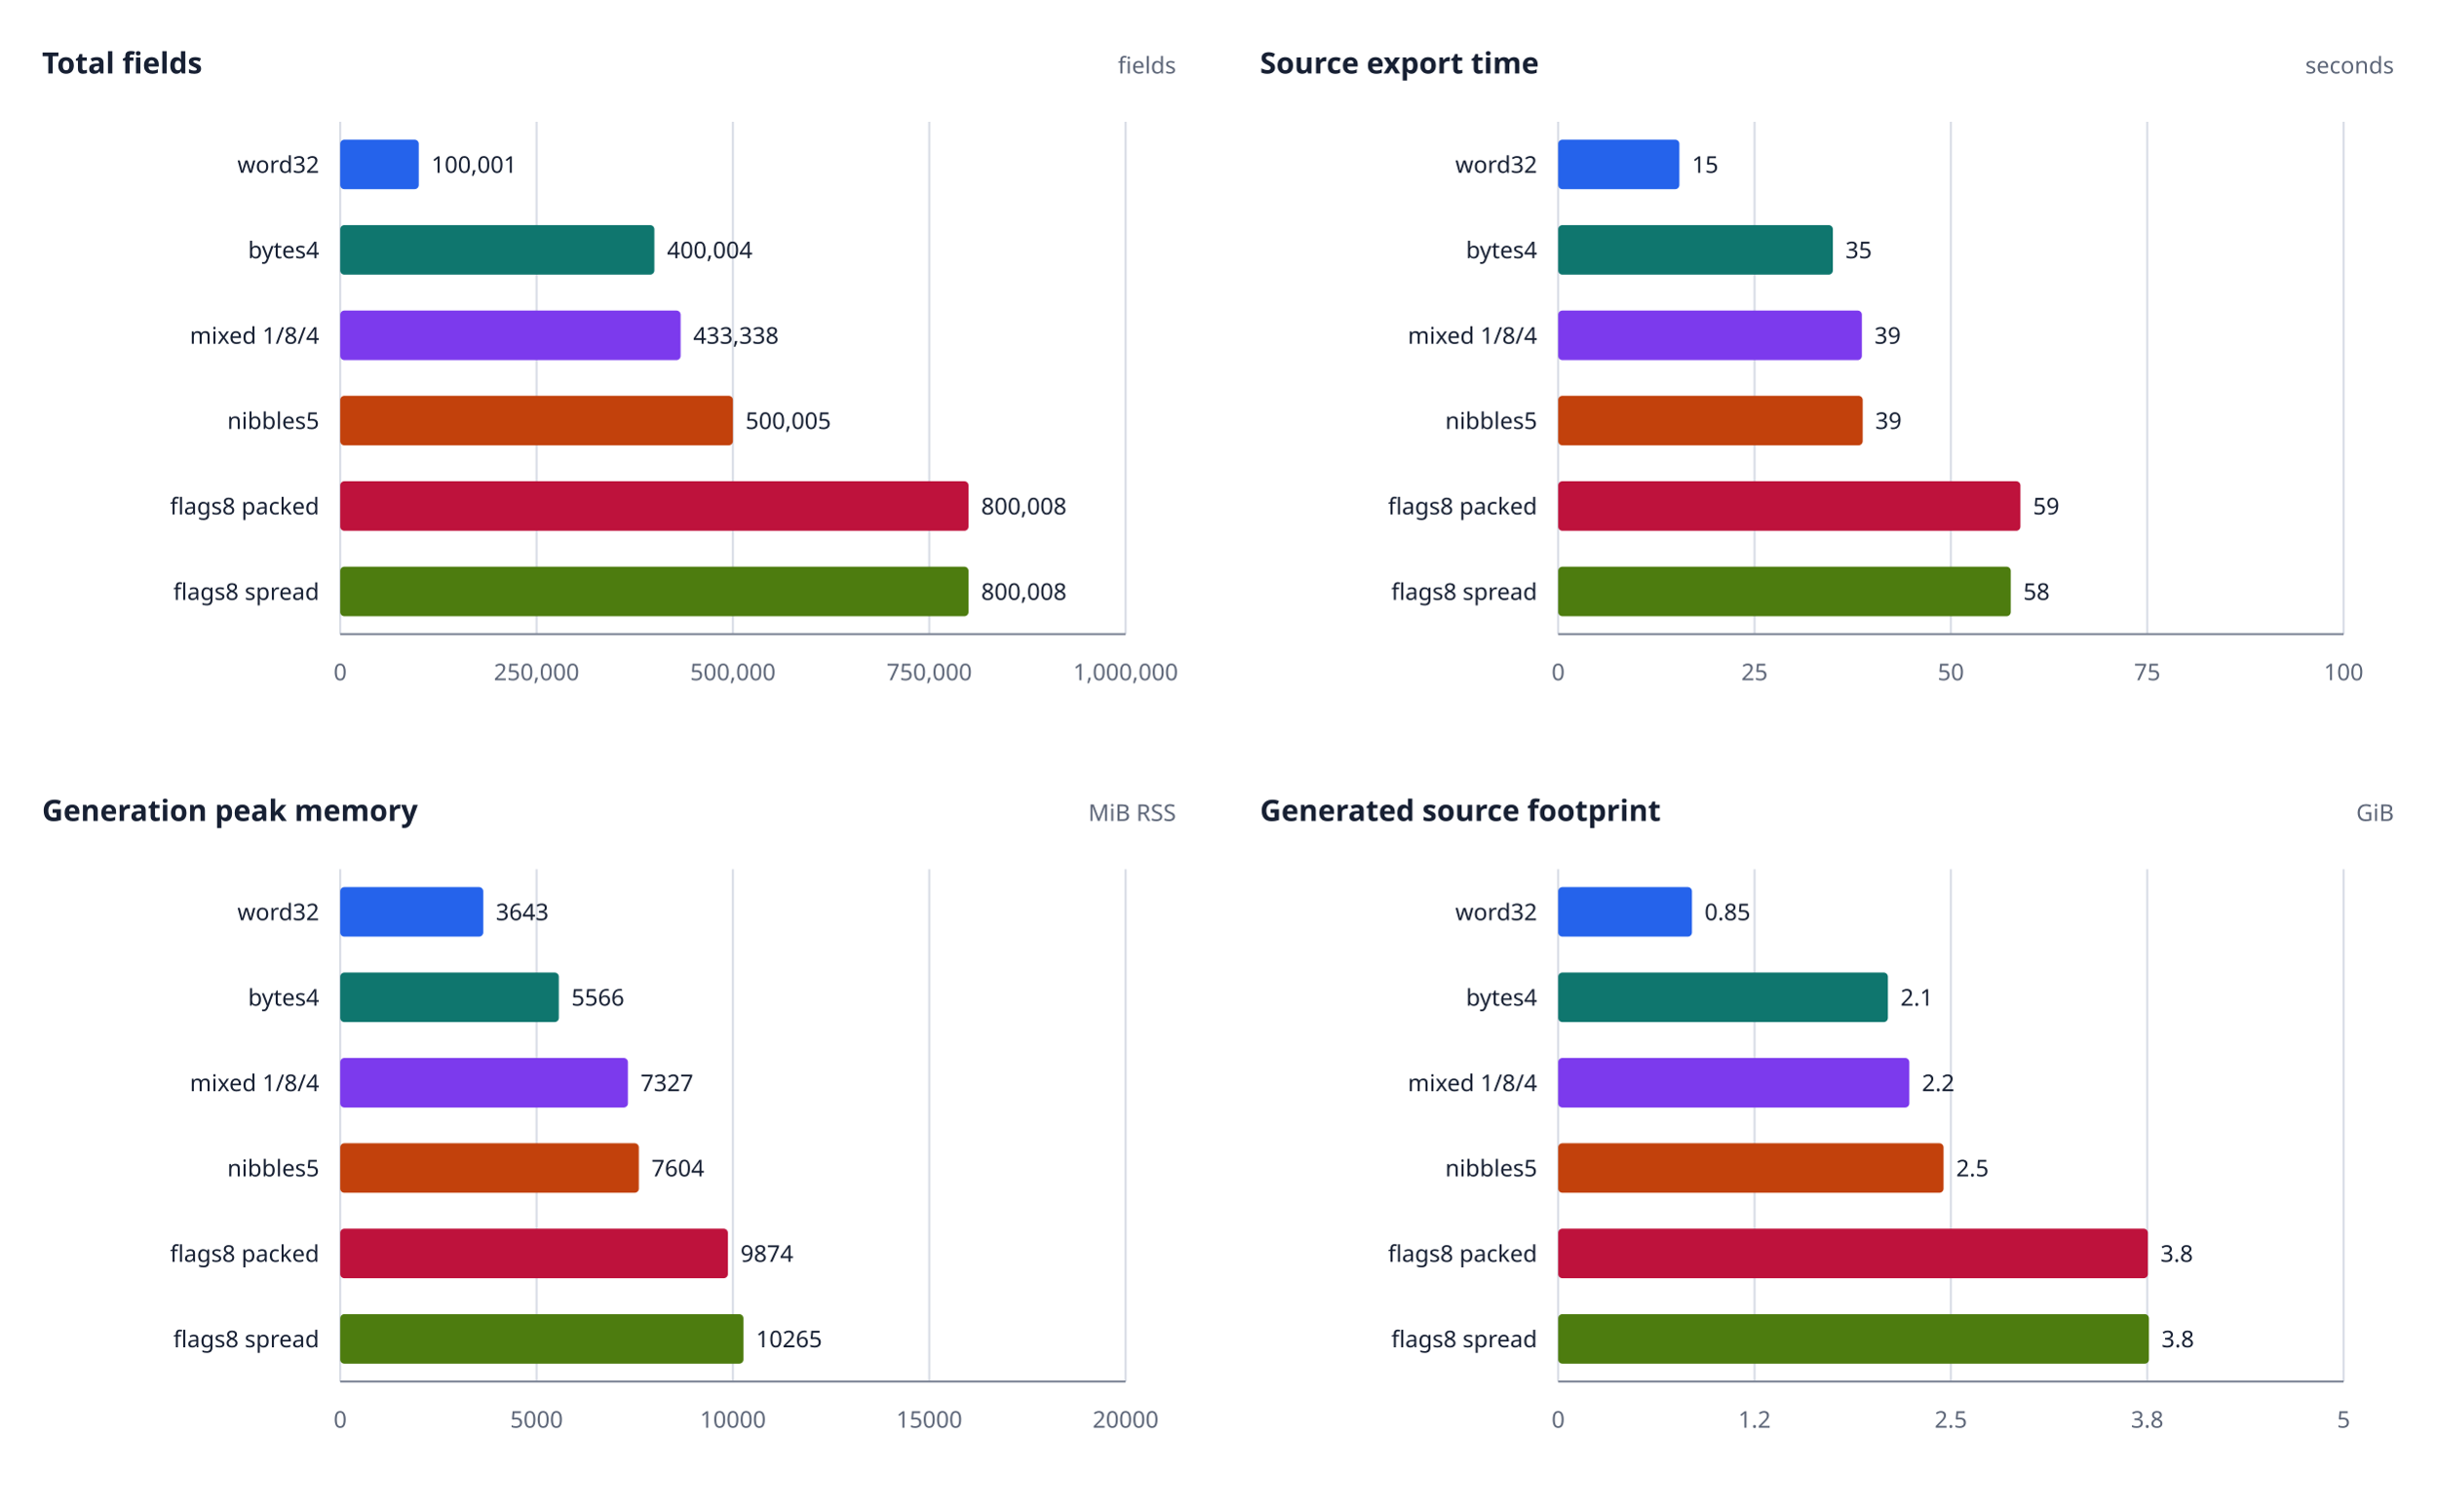
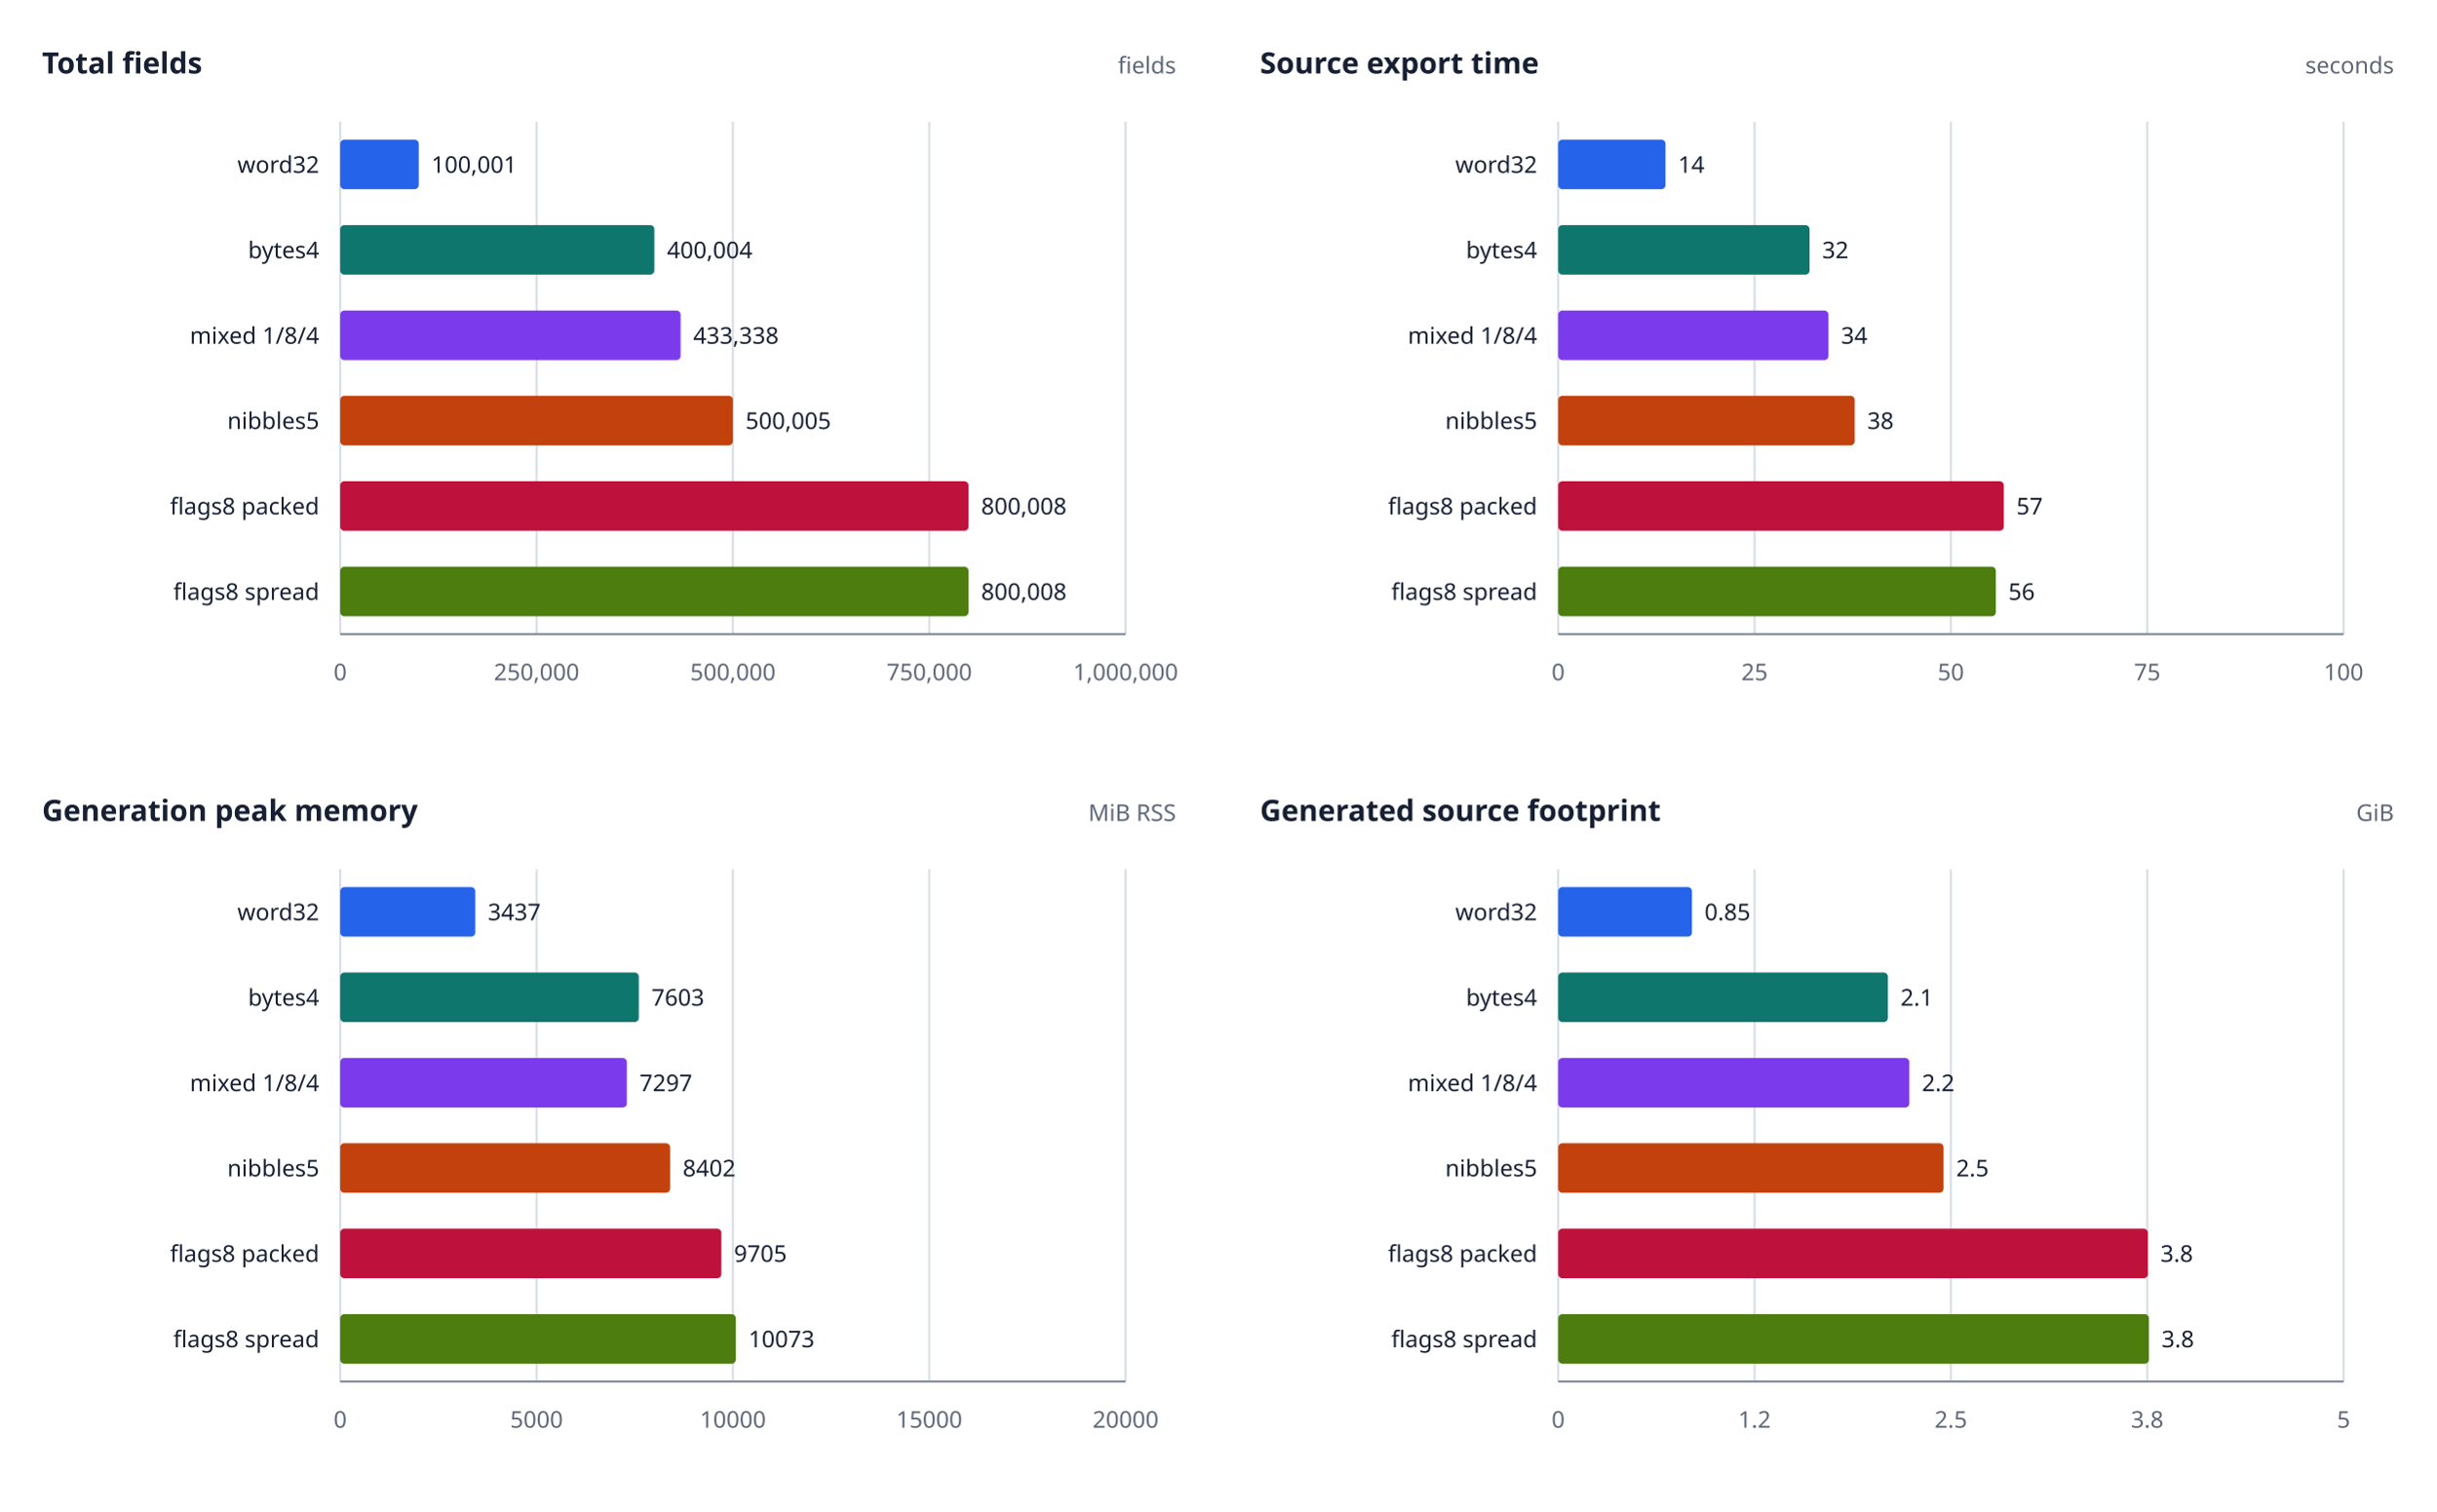
<svg xmlns="http://www.w3.org/2000/svg" viewBox="0 0 1160 720" role="img" aria-labelledby="title description">
  <style>
            :root { color-scheme: light dark; }
            .panel-title, .value-label, .legend { fill: #172033; }
            .panel-title { font: 600 14px system-ui, sans-serif; }
            .unit, .tick { fill: #5d6678; font: 11px system-ui, sans-serif; }
            .legend, .value-label { font: 11px system-ui, sans-serif; }
            .grid { stroke: #d9dde6; stroke-width: 1; }
            .axis { stroke: #838b9b; stroke-width: 1; }
            .series { fill: none; stroke-width: 2.25; stroke-linejoin: round; stroke-linecap: round; }
            .point { stroke-width: 2; }
            .series-a { stroke: #2563eb; }
            .series-b { stroke: #c2410c; }
            .point.series-a { fill: #2563eb; }
            .point.series-b { fill: #c2410c; }
            @media (prefers-color-scheme: dark) {
                .panel-title, .value-label, .legend { fill: #ecf0f7; }
                .unit, .tick { fill: #aab2c2; }
                .grid { stroke: #3b4352; }
                .axis { stroke: #7d8799; }
                .series-a { stroke: #60a5fa; }
                .series-b { stroke: #fb923c; }
                .point.series-a { fill: #60a5fa; }
                .point.series-b { fill: #fb923c; }
            }
        </style>
  <style>
            .bar-label, .bar-value { fill: #172033; font: 11px system-ui, sans-serif; }
            .bar { stroke: none; }
            .profile-0 { fill: #2563eb; }
            .profile-1 { fill: #0f766e; }
            .profile-2 { fill: #7c3aed; }
            .profile-3 { fill: #c2410c; }
            .profile-4 { fill: #be123c; }
            .profile-5 { fill: #4d7c0f; }
            @media (prefers-color-scheme: dark) {
                .bar-label, .bar-value { fill: #ecf0f7; }
                .profile-0 { fill: #60a5fa; }
                .profile-1 { fill: #2dd4bf; }
                .profile-2 { fill: #a78bfa; }
                .profile-3 { fill: #fb923c; }
                .profile-4 { fill: #fb7185; }
                .profile-5 { fill: #a3e635; }
            }
        </style>
  <g class="panel" aria-label="Total fields">
    <text class="panel-title" x="20.0" y="35.0">Total fields</text>
    <text class="unit" x="560.0" y="35.0" text-anchor="end">fields</text>
    <line class="grid" x1="162.0" y1="58.0" x2="162.0" y2="302.0" />
    <text class="tick" x="162.0" y="324.0" text-anchor="middle">0</text>
    <line class="grid" x1="255.5" y1="58.0" x2="255.5" y2="302.0" />
    <text class="tick" x="255.5" y="324.0" text-anchor="middle">250,000</text>
    <line class="grid" x1="349.0" y1="58.0" x2="349.0" y2="302.0" />
    <text class="tick" x="349.0" y="324.0" text-anchor="middle">500,000</text>
    <line class="grid" x1="442.5" y1="58.0" x2="442.5" y2="302.0" />
    <text class="tick" x="442.5" y="324.0" text-anchor="middle">750,000</text>
    <line class="grid" x1="536.0" y1="58.0" x2="536.0" y2="302.0" />
    <text class="tick" x="536.0" y="324.0" text-anchor="middle">1,000,000</text>
    <line class="axis" x1="162.0" y1="302.0" x2="536.0" y2="302.0" />
    <text class="bar-label" x="152.0" y="82.3" text-anchor="end">word32</text>
    <rect class="bar profile-0" x="162.0" y="66.5" width="37.4" height="23.6" rx="2" aria-label="word32: 100,001 fields" />
    <text class="bar-value" x="205.4" y="82.3" text-anchor="start">100,001</text>
    <text class="bar-label" x="152.0" y="123.0" text-anchor="end">bytes4</text>
    <rect class="bar profile-1" x="162.0" y="107.2" width="149.6" height="23.6" rx="2" aria-label="bytes4: 400,004 fields" />
    <text class="bar-value" x="317.6" y="123.0" text-anchor="start">400,004</text>
    <text class="bar-label" x="152.0" y="163.7" text-anchor="end">mixed 1/8/4</text>
    <rect class="bar profile-2" x="162.0" y="147.9" width="162.1" height="23.6" rx="2" aria-label="mixed 1/8/4: 433,338 fields" />
    <text class="bar-value" x="330.1" y="163.7" text-anchor="start">433,338</text>
    <text class="bar-label" x="152.0" y="204.3" text-anchor="end">nibbles5</text>
    <rect class="bar profile-3" x="162.0" y="188.5" width="187.0" height="23.6" rx="2" aria-label="nibbles5: 500,005 fields" />
    <text class="bar-value" x="355.0" y="204.3" text-anchor="start">500,005</text>
    <text class="bar-label" x="152.0" y="245.0" text-anchor="end">flags8 packed</text>
    <rect class="bar profile-4" x="162.0" y="229.2" width="299.2" height="23.6" rx="2" aria-label="flags8 packed: 800,008 fields" />
    <text class="bar-value" x="467.2" y="245.0" text-anchor="start">800,008</text>
    <text class="bar-label" x="152.0" y="285.7" text-anchor="end">flags8 spread</text>
    <rect class="bar profile-5" x="162.0" y="269.9" width="299.2" height="23.6" rx="2" aria-label="flags8 spread: 800,008 fields" />
    <text class="bar-value" x="467.2" y="285.7" text-anchor="start">800,008</text>
  </g>
  <g class="panel" aria-label="Source export time">
    <text class="panel-title" x="600.0" y="35.0">Source export time</text>
    <text class="unit" x="1140.0" y="35.0" text-anchor="end">seconds</text>
    <line class="grid" x1="742.0" y1="58.0" x2="742.0" y2="302.0" />
    <text class="tick" x="742.0" y="324.0" text-anchor="middle">0</text>
    <line class="grid" x1="835.5" y1="58.0" x2="835.5" y2="302.0" />
    <text class="tick" x="835.5" y="324.0" text-anchor="middle">25</text>
    <line class="grid" x1="929.0" y1="58.0" x2="929.0" y2="302.0" />
    <text class="tick" x="929.0" y="324.0" text-anchor="middle">50</text>
    <line class="grid" x1="1022.5" y1="58.0" x2="1022.5" y2="302.0" />
    <text class="tick" x="1022.5" y="324.0" text-anchor="middle">75</text>
    <line class="grid" x1="1116.0" y1="58.0" x2="1116.0" y2="302.0" />
    <text class="tick" x="1116.0" y="324.0" text-anchor="middle">100</text>
    <line class="axis" x1="742.0" y1="302.0" x2="1116.0" y2="302.0" />
    <text class="bar-label" x="732.0" y="82.3" text-anchor="end">word32</text>
-     <rect class="bar profile-0" x="742.0" y="66.5" width="57.7" height="23.6" rx="2" aria-label="word32: 15 seconds" />
-     <text class="bar-value" x="805.7" y="82.3" text-anchor="start">15</text>
+     <rect class="bar profile-0" x="742.0" y="66.5" width="51.1" height="23.6" rx="2" aria-label="word32: 14 seconds" />
+     <text class="bar-value" x="799.1" y="82.3" text-anchor="start">14</text>
    <text class="bar-label" x="732.0" y="123.0" text-anchor="end">bytes4</text>
-     <rect class="bar profile-1" x="742.0" y="107.2" width="130.8" height="23.6" rx="2" aria-label="bytes4: 35 seconds" />
-     <text class="bar-value" x="878.8" y="123.0" text-anchor="start">35</text>
+     <rect class="bar profile-1" x="742.0" y="107.2" width="119.7" height="23.6" rx="2" aria-label="bytes4: 32 seconds" />
+     <text class="bar-value" x="867.7" y="123.0" text-anchor="start">32</text>
    <text class="bar-label" x="732.0" y="163.7" text-anchor="end">mixed 1/8/4</text>
-     <rect class="bar profile-2" x="742.0" y="147.9" width="144.6" height="23.6" rx="2" aria-label="mixed 1/8/4: 39 seconds" />
-     <text class="bar-value" x="892.6" y="163.7" text-anchor="start">39</text>
+     <rect class="bar profile-2" x="742.0" y="147.9" width="128.7" height="23.6" rx="2" aria-label="mixed 1/8/4: 34 seconds" />
+     <text class="bar-value" x="876.7" y="163.7" text-anchor="start">34</text>
    <text class="bar-label" x="732.0" y="204.3" text-anchor="end">nibbles5</text>
-     <rect class="bar profile-3" x="742.0" y="188.5" width="145.0" height="23.6" rx="2" aria-label="nibbles5: 39 seconds" />
-     <text class="bar-value" x="893.0" y="204.3" text-anchor="start">39</text>
+     <rect class="bar profile-3" x="742.0" y="188.5" width="141.2" height="23.6" rx="2" aria-label="nibbles5: 38 seconds" />
+     <text class="bar-value" x="889.2" y="204.3" text-anchor="start">38</text>
    <text class="bar-label" x="732.0" y="245.0" text-anchor="end">flags8 packed</text>
-     <rect class="bar profile-4" x="742.0" y="229.2" width="220.1" height="23.6" rx="2" aria-label="flags8 packed: 59 seconds" />
-     <text class="bar-value" x="968.1" y="245.0" text-anchor="start">59</text>
+     <rect class="bar profile-4" x="742.0" y="229.2" width="212.2" height="23.6" rx="2" aria-label="flags8 packed: 57 seconds" />
+     <text class="bar-value" x="960.2" y="245.0" text-anchor="start">57</text>
    <text class="bar-label" x="732.0" y="285.7" text-anchor="end">flags8 spread</text>
-     <rect class="bar profile-5" x="742.0" y="269.9" width="215.5" height="23.6" rx="2" aria-label="flags8 spread: 58 seconds" />
-     <text class="bar-value" x="963.5" y="285.7" text-anchor="start">58</text>
+     <rect class="bar profile-5" x="742.0" y="269.9" width="208.4" height="23.6" rx="2" aria-label="flags8 spread: 56 seconds" />
+     <text class="bar-value" x="956.4" y="285.7" text-anchor="start">56</text>
  </g>
  <g class="panel" aria-label="Generation peak memory">
    <text class="panel-title" x="20.0" y="391.0">Generation peak memory</text>
    <text class="unit" x="560.0" y="391.0" text-anchor="end">MiB RSS</text>
    <line class="grid" x1="162.0" y1="414.0" x2="162.0" y2="658.0" />
    <text class="tick" x="162.0" y="680.0" text-anchor="middle">0</text>
    <line class="grid" x1="255.5" y1="414.0" x2="255.5" y2="658.0" />
    <text class="tick" x="255.5" y="680.0" text-anchor="middle">5000</text>
    <line class="grid" x1="349.0" y1="414.0" x2="349.0" y2="658.0" />
    <text class="tick" x="349.0" y="680.0" text-anchor="middle">10000</text>
    <line class="grid" x1="442.5" y1="414.0" x2="442.5" y2="658.0" />
    <text class="tick" x="442.5" y="680.0" text-anchor="middle">15000</text>
    <line class="grid" x1="536.0" y1="414.0" x2="536.0" y2="658.0" />
    <text class="tick" x="536.0" y="680.0" text-anchor="middle">20000</text>
    <line class="axis" x1="162.0" y1="658.0" x2="536.0" y2="658.0" />
    <text class="bar-label" x="152.0" y="438.3" text-anchor="end">word32</text>
-     <rect class="bar profile-0" x="162.0" y="422.5" width="68.1" height="23.6" rx="2" aria-label="word32: 3643 MiB RSS" />
-     <text class="bar-value" x="236.1" y="438.3" text-anchor="start">3643</text>
+     <rect class="bar profile-0" x="162.0" y="422.5" width="64.3" height="23.6" rx="2" aria-label="word32: 3437 MiB RSS" />
+     <text class="bar-value" x="232.3" y="438.3" text-anchor="start">3437</text>
    <text class="bar-label" x="152.0" y="479.0" text-anchor="end">bytes4</text>
-     <rect class="bar profile-1" x="162.0" y="463.2" width="104.1" height="23.6" rx="2" aria-label="bytes4: 5566 MiB RSS" />
-     <text class="bar-value" x="272.1" y="479.0" text-anchor="start">5566</text>
+     <rect class="bar profile-1" x="162.0" y="463.2" width="142.2" height="23.6" rx="2" aria-label="bytes4: 7603 MiB RSS" />
+     <text class="bar-value" x="310.2" y="479.0" text-anchor="start">7603</text>
    <text class="bar-label" x="152.0" y="519.7" text-anchor="end">mixed 1/8/4</text>
-     <rect class="bar profile-2" x="162.0" y="503.9" width="137.0" height="23.6" rx="2" aria-label="mixed 1/8/4: 7327 MiB RSS" />
-     <text class="bar-value" x="305.0" y="519.7" text-anchor="start">7327</text>
+     <rect class="bar profile-2" x="162.0" y="503.9" width="136.5" height="23.6" rx="2" aria-label="mixed 1/8/4: 7297 MiB RSS" />
+     <text class="bar-value" x="304.5" y="519.7" text-anchor="start">7297</text>
    <text class="bar-label" x="152.0" y="560.3" text-anchor="end">nibbles5</text>
-     <rect class="bar profile-3" x="162.0" y="544.5" width="142.2" height="23.6" rx="2" aria-label="nibbles5: 7604 MiB RSS" />
-     <text class="bar-value" x="310.2" y="560.3" text-anchor="start">7604</text>
+     <rect class="bar profile-3" x="162.0" y="544.5" width="157.1" height="23.6" rx="2" aria-label="nibbles5: 8402 MiB RSS" />
+     <text class="bar-value" x="325.1" y="560.3" text-anchor="start">8402</text>
    <text class="bar-label" x="152.0" y="601.0" text-anchor="end">flags8 packed</text>
-     <rect class="bar profile-4" x="162.0" y="585.2" width="184.6" height="23.6" rx="2" aria-label="flags8 packed: 9874 MiB RSS" />
-     <text class="bar-value" x="352.6" y="601.0" text-anchor="start">9874</text>
+     <rect class="bar profile-4" x="162.0" y="585.2" width="181.5" height="23.6" rx="2" aria-label="flags8 packed: 9705 MiB RSS" />
+     <text class="bar-value" x="349.5" y="601.0" text-anchor="start">9705</text>
    <text class="bar-label" x="152.0" y="641.7" text-anchor="end">flags8 spread</text>
-     <rect class="bar profile-5" x="162.0" y="625.9" width="192.0" height="23.6" rx="2" aria-label="flags8 spread: 10265 MiB RSS" />
-     <text class="bar-value" x="360.0" y="641.7" text-anchor="start">10265</text>
+     <rect class="bar profile-5" x="162.0" y="625.9" width="188.4" height="23.6" rx="2" aria-label="flags8 spread: 10073 MiB RSS" />
+     <text class="bar-value" x="356.4" y="641.7" text-anchor="start">10073</text>
  </g>
  <g class="panel" aria-label="Generated source footprint">
    <text class="panel-title" x="600.0" y="391.0">Generated source footprint</text>
    <text class="unit" x="1140.0" y="391.0" text-anchor="end">GiB</text>
    <line class="grid" x1="742.0" y1="414.0" x2="742.0" y2="658.0" />
    <text class="tick" x="742.0" y="680.0" text-anchor="middle">0</text>
    <line class="grid" x1="835.5" y1="414.0" x2="835.5" y2="658.0" />
    <text class="tick" x="835.5" y="680.0" text-anchor="middle">1.2</text>
    <line class="grid" x1="929.0" y1="414.0" x2="929.0" y2="658.0" />
    <text class="tick" x="929.0" y="680.0" text-anchor="middle">2.5</text>
    <line class="grid" x1="1022.5" y1="414.0" x2="1022.5" y2="658.0" />
    <text class="tick" x="1022.5" y="680.0" text-anchor="middle">3.8</text>
    <line class="grid" x1="1116.0" y1="414.0" x2="1116.0" y2="658.0" />
    <text class="tick" x="1116.0" y="680.0" text-anchor="middle">5</text>
    <line class="axis" x1="742.0" y1="658.0" x2="1116.0" y2="658.0" />
    <text class="bar-label" x="732.0" y="438.3" text-anchor="end">word32</text>
    <rect class="bar profile-0" x="742.0" y="422.5" width="63.7" height="23.6" rx="2" aria-label="word32: 0.85 GiB" />
    <text class="bar-value" x="811.7" y="438.3" text-anchor="start">0.85</text>
    <text class="bar-label" x="732.0" y="479.0" text-anchor="end">bytes4</text>
    <rect class="bar profile-1" x="742.0" y="463.2" width="157.0" height="23.6" rx="2" aria-label="bytes4: 2.1 GiB" />
    <text class="bar-value" x="905.0" y="479.0" text-anchor="start">2.1</text>
    <text class="bar-label" x="732.0" y="519.7" text-anchor="end">mixed 1/8/4</text>
    <rect class="bar profile-2" x="742.0" y="503.9" width="167.2" height="23.6" rx="2" aria-label="mixed 1/8/4: 2.2 GiB" />
    <text class="bar-value" x="915.2" y="519.7" text-anchor="start">2.2</text>
    <text class="bar-label" x="732.0" y="560.3" text-anchor="end">nibbles5</text>
    <rect class="bar profile-3" x="742.0" y="544.5" width="183.5" height="23.6" rx="2" aria-label="nibbles5: 2.5 GiB" />
    <text class="bar-value" x="931.5" y="560.3" text-anchor="start">2.5</text>
    <text class="bar-label" x="732.0" y="601.0" text-anchor="end">flags8 packed</text>
    <rect class="bar profile-4" x="742.0" y="585.2" width="280.8" height="23.6" rx="2" aria-label="flags8 packed: 3.8 GiB" />
    <text class="bar-value" x="1028.8" y="601.0" text-anchor="start">3.8</text>
    <text class="bar-label" x="732.0" y="641.7" text-anchor="end">flags8 spread</text>
    <rect class="bar profile-5" x="742.0" y="625.9" width="281.3" height="23.6" rx="2" aria-label="flags8 spread: 3.8 GiB" />
    <text class="bar-value" x="1029.3" y="641.7" text-anchor="start">3.8</text>
  </g>
</svg>
